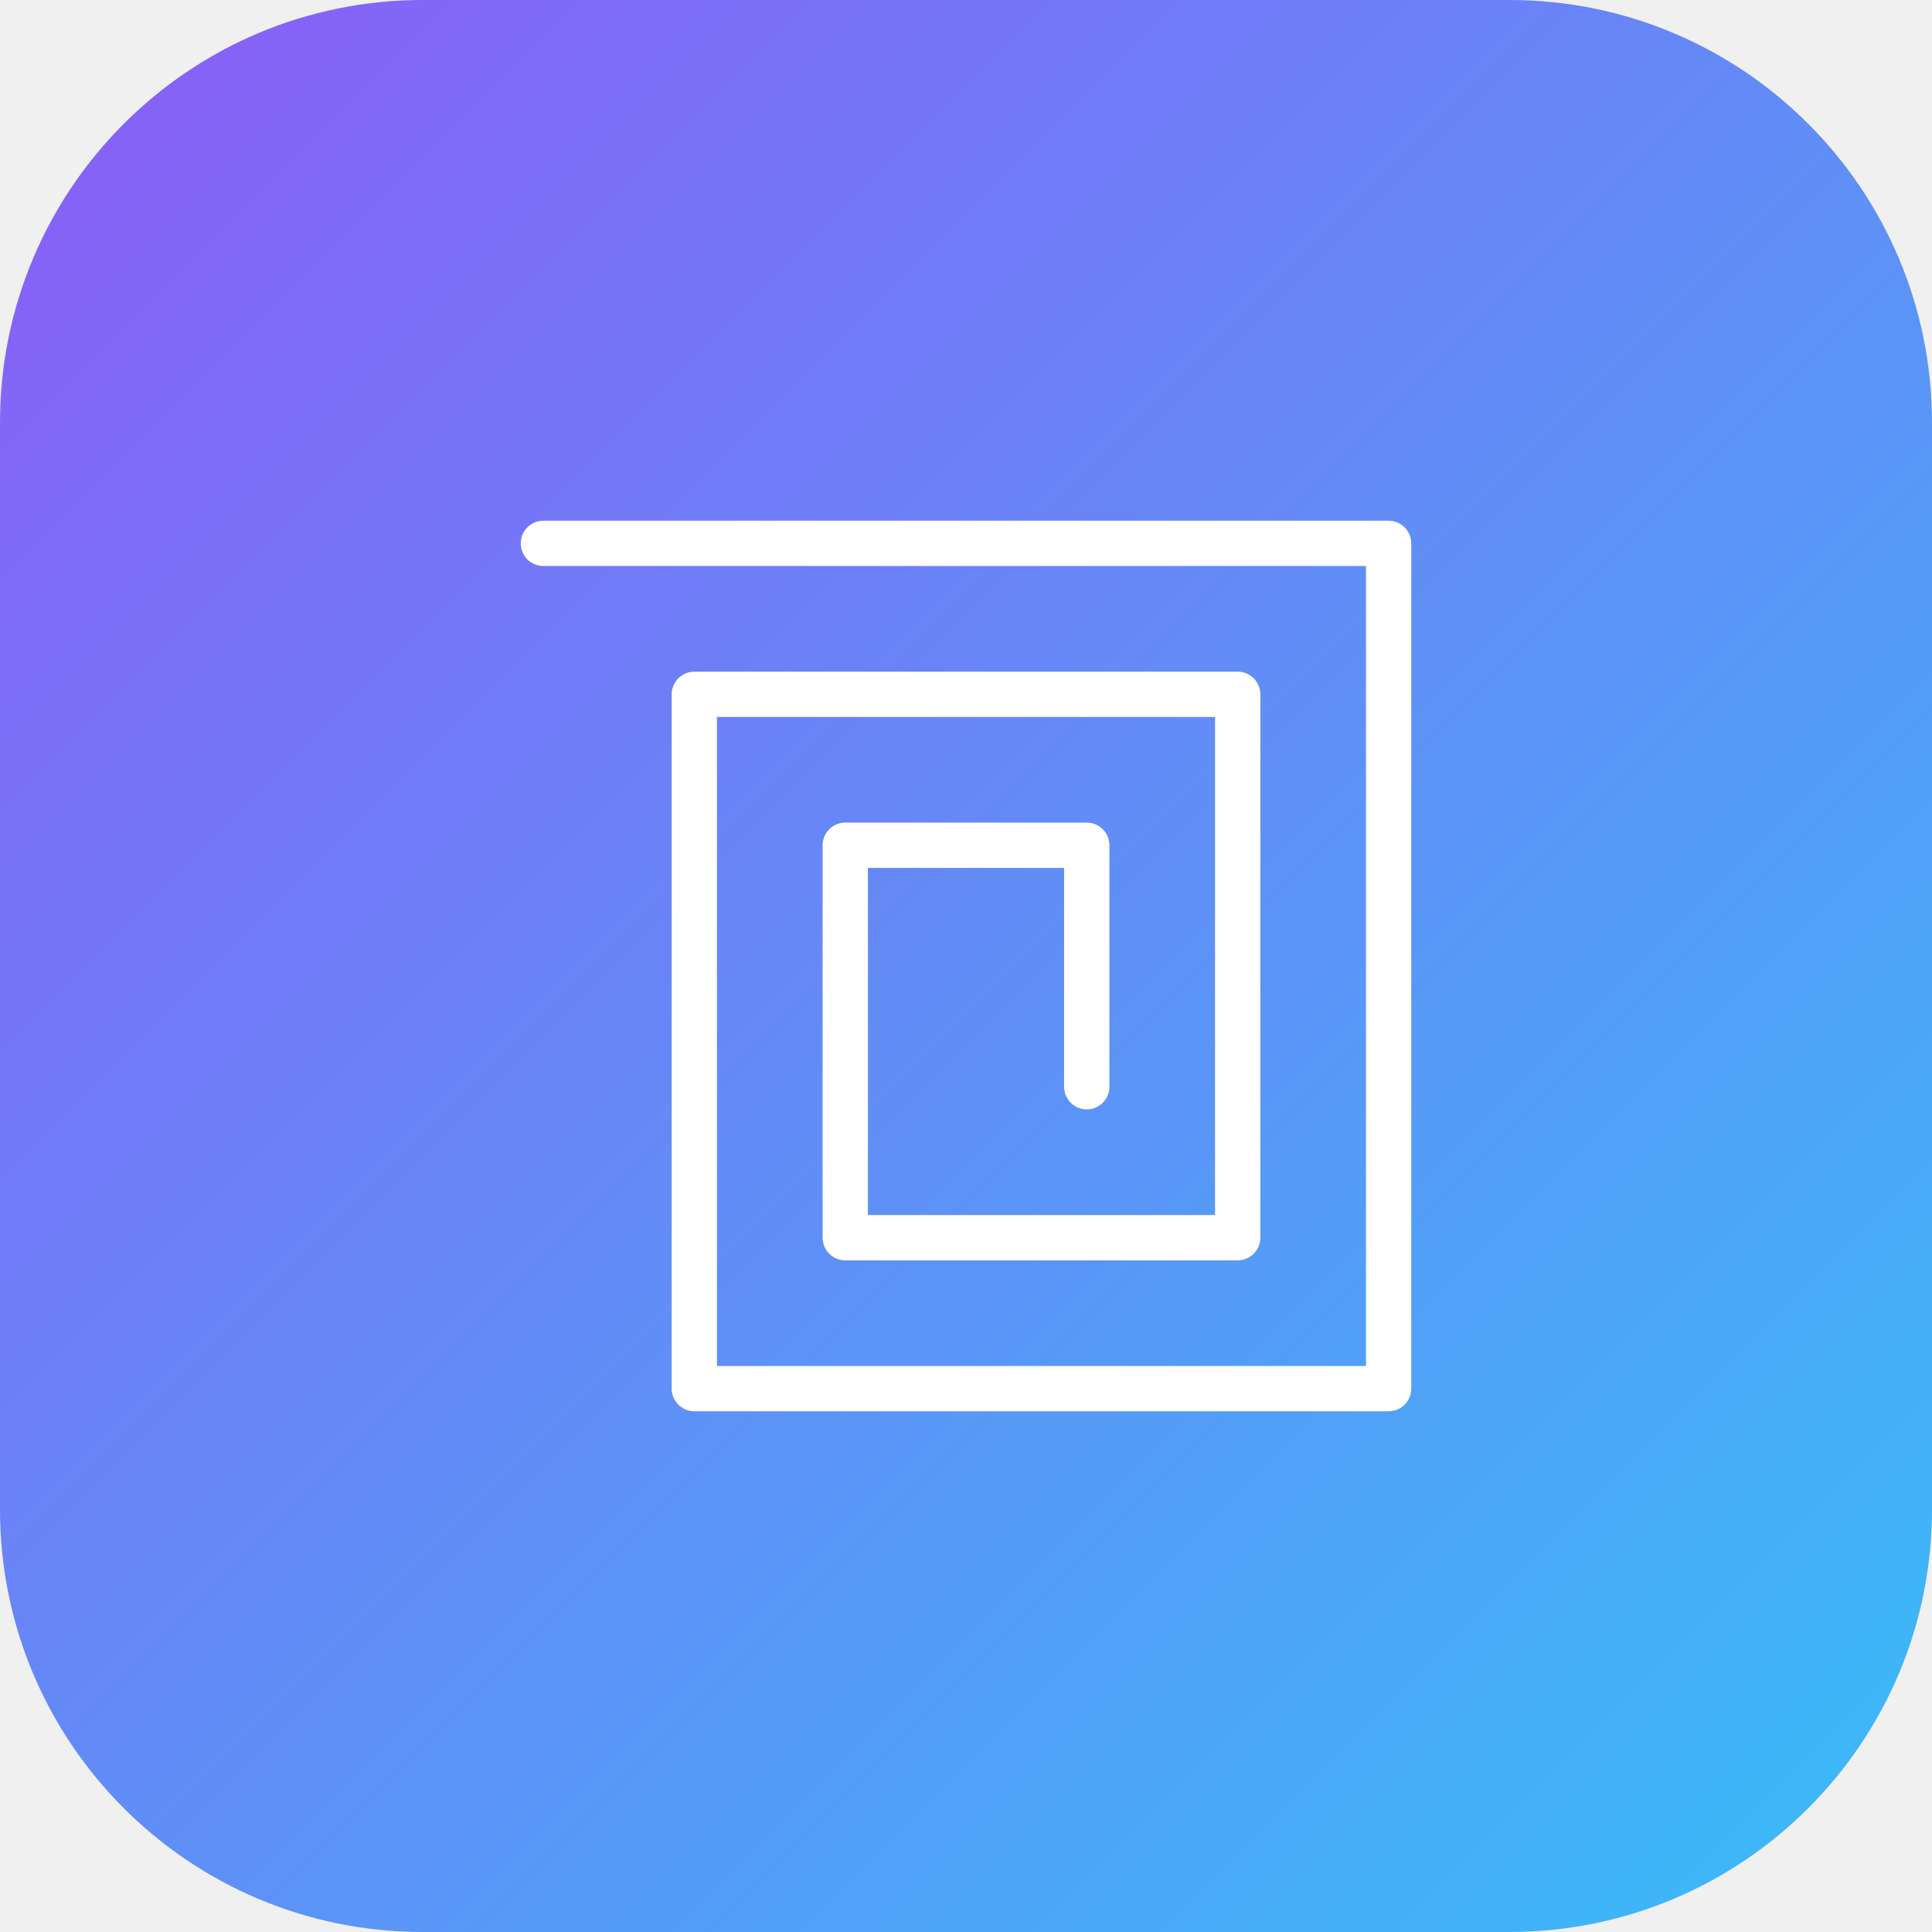
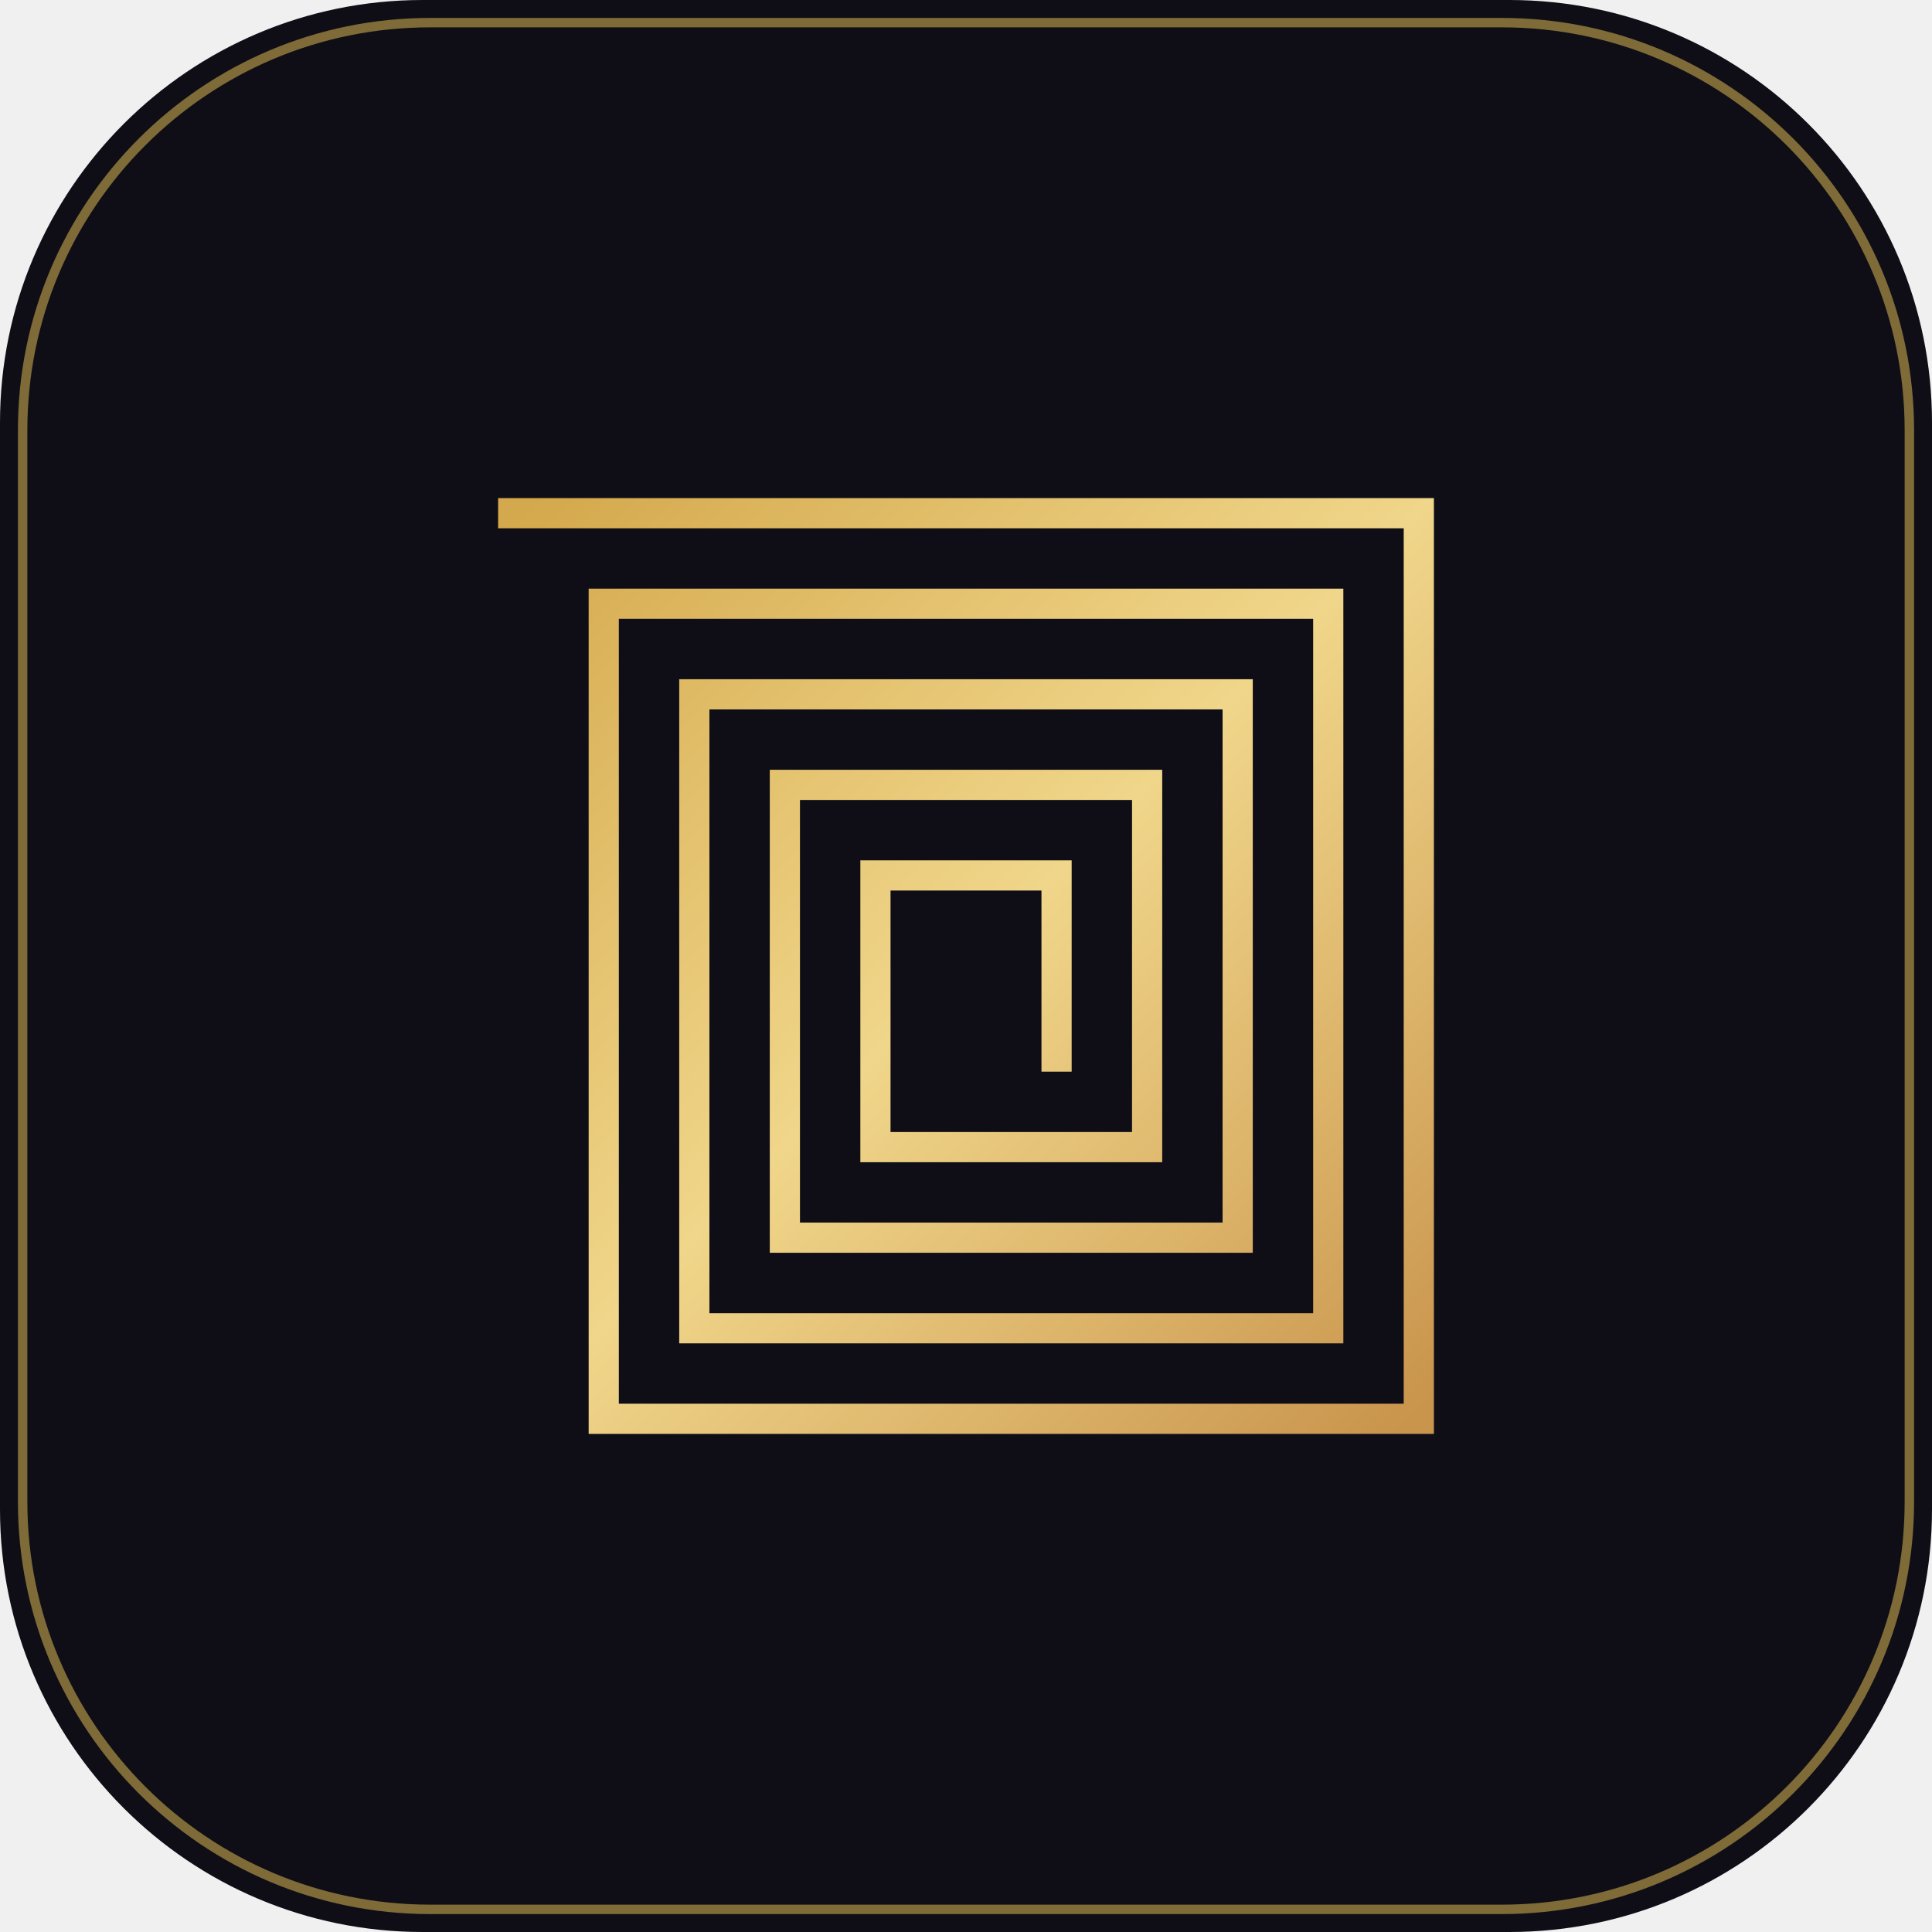
<svg xmlns="http://www.w3.org/2000/svg" viewBox="0 0 512 512" fill="none">
  <defs>
-     <linearGradient id="bg" x1="0" y1="0" x2="512" y2="512" gradientUnits="userSpaceOnUse">
-       <stop stop-color="#8B5CF6" />
-       <stop offset="1" stop-color="#38BDF8" />
+     <linearGradient id="gold" x1="136" y1="136" x2="376" y2="376" gradientUnits="userSpaceOnUse">
+       <stop stop-color="#D4A84C" />
+       <stop offset="0.5" stop-color="#F0D68A" />
+       <stop offset="1" stop-color="#C9944C" />
    </linearGradient>
  </defs>
-   <rect width="512" height="512" rx="112" fill="url(#bg)" />
-   <path d="M144 144 H368 V368 H184 V184 H328 V328 H224 V224 H288 V288" stroke="white" stroke-width="12" stroke-linecap="round" stroke-linejoin="round" />
+   <rect width="512" height="512" rx="112" fill="#0F0E17" />
+   <rect x="6" y="6" width="500" height="500" rx="108" stroke="#C9A84C" stroke-width="2.5" fill="none" opacity="0.6" />
+   <path d="M136 136 H376 V376 H160 V160 H352 V352 H184 V184 H328 V328 H208 V208 H304 V304 H232 V232 H280 V280" stroke="url(#gold)" stroke-width="8" stroke-linecap="square" stroke-linejoin="miter" />
</svg>
